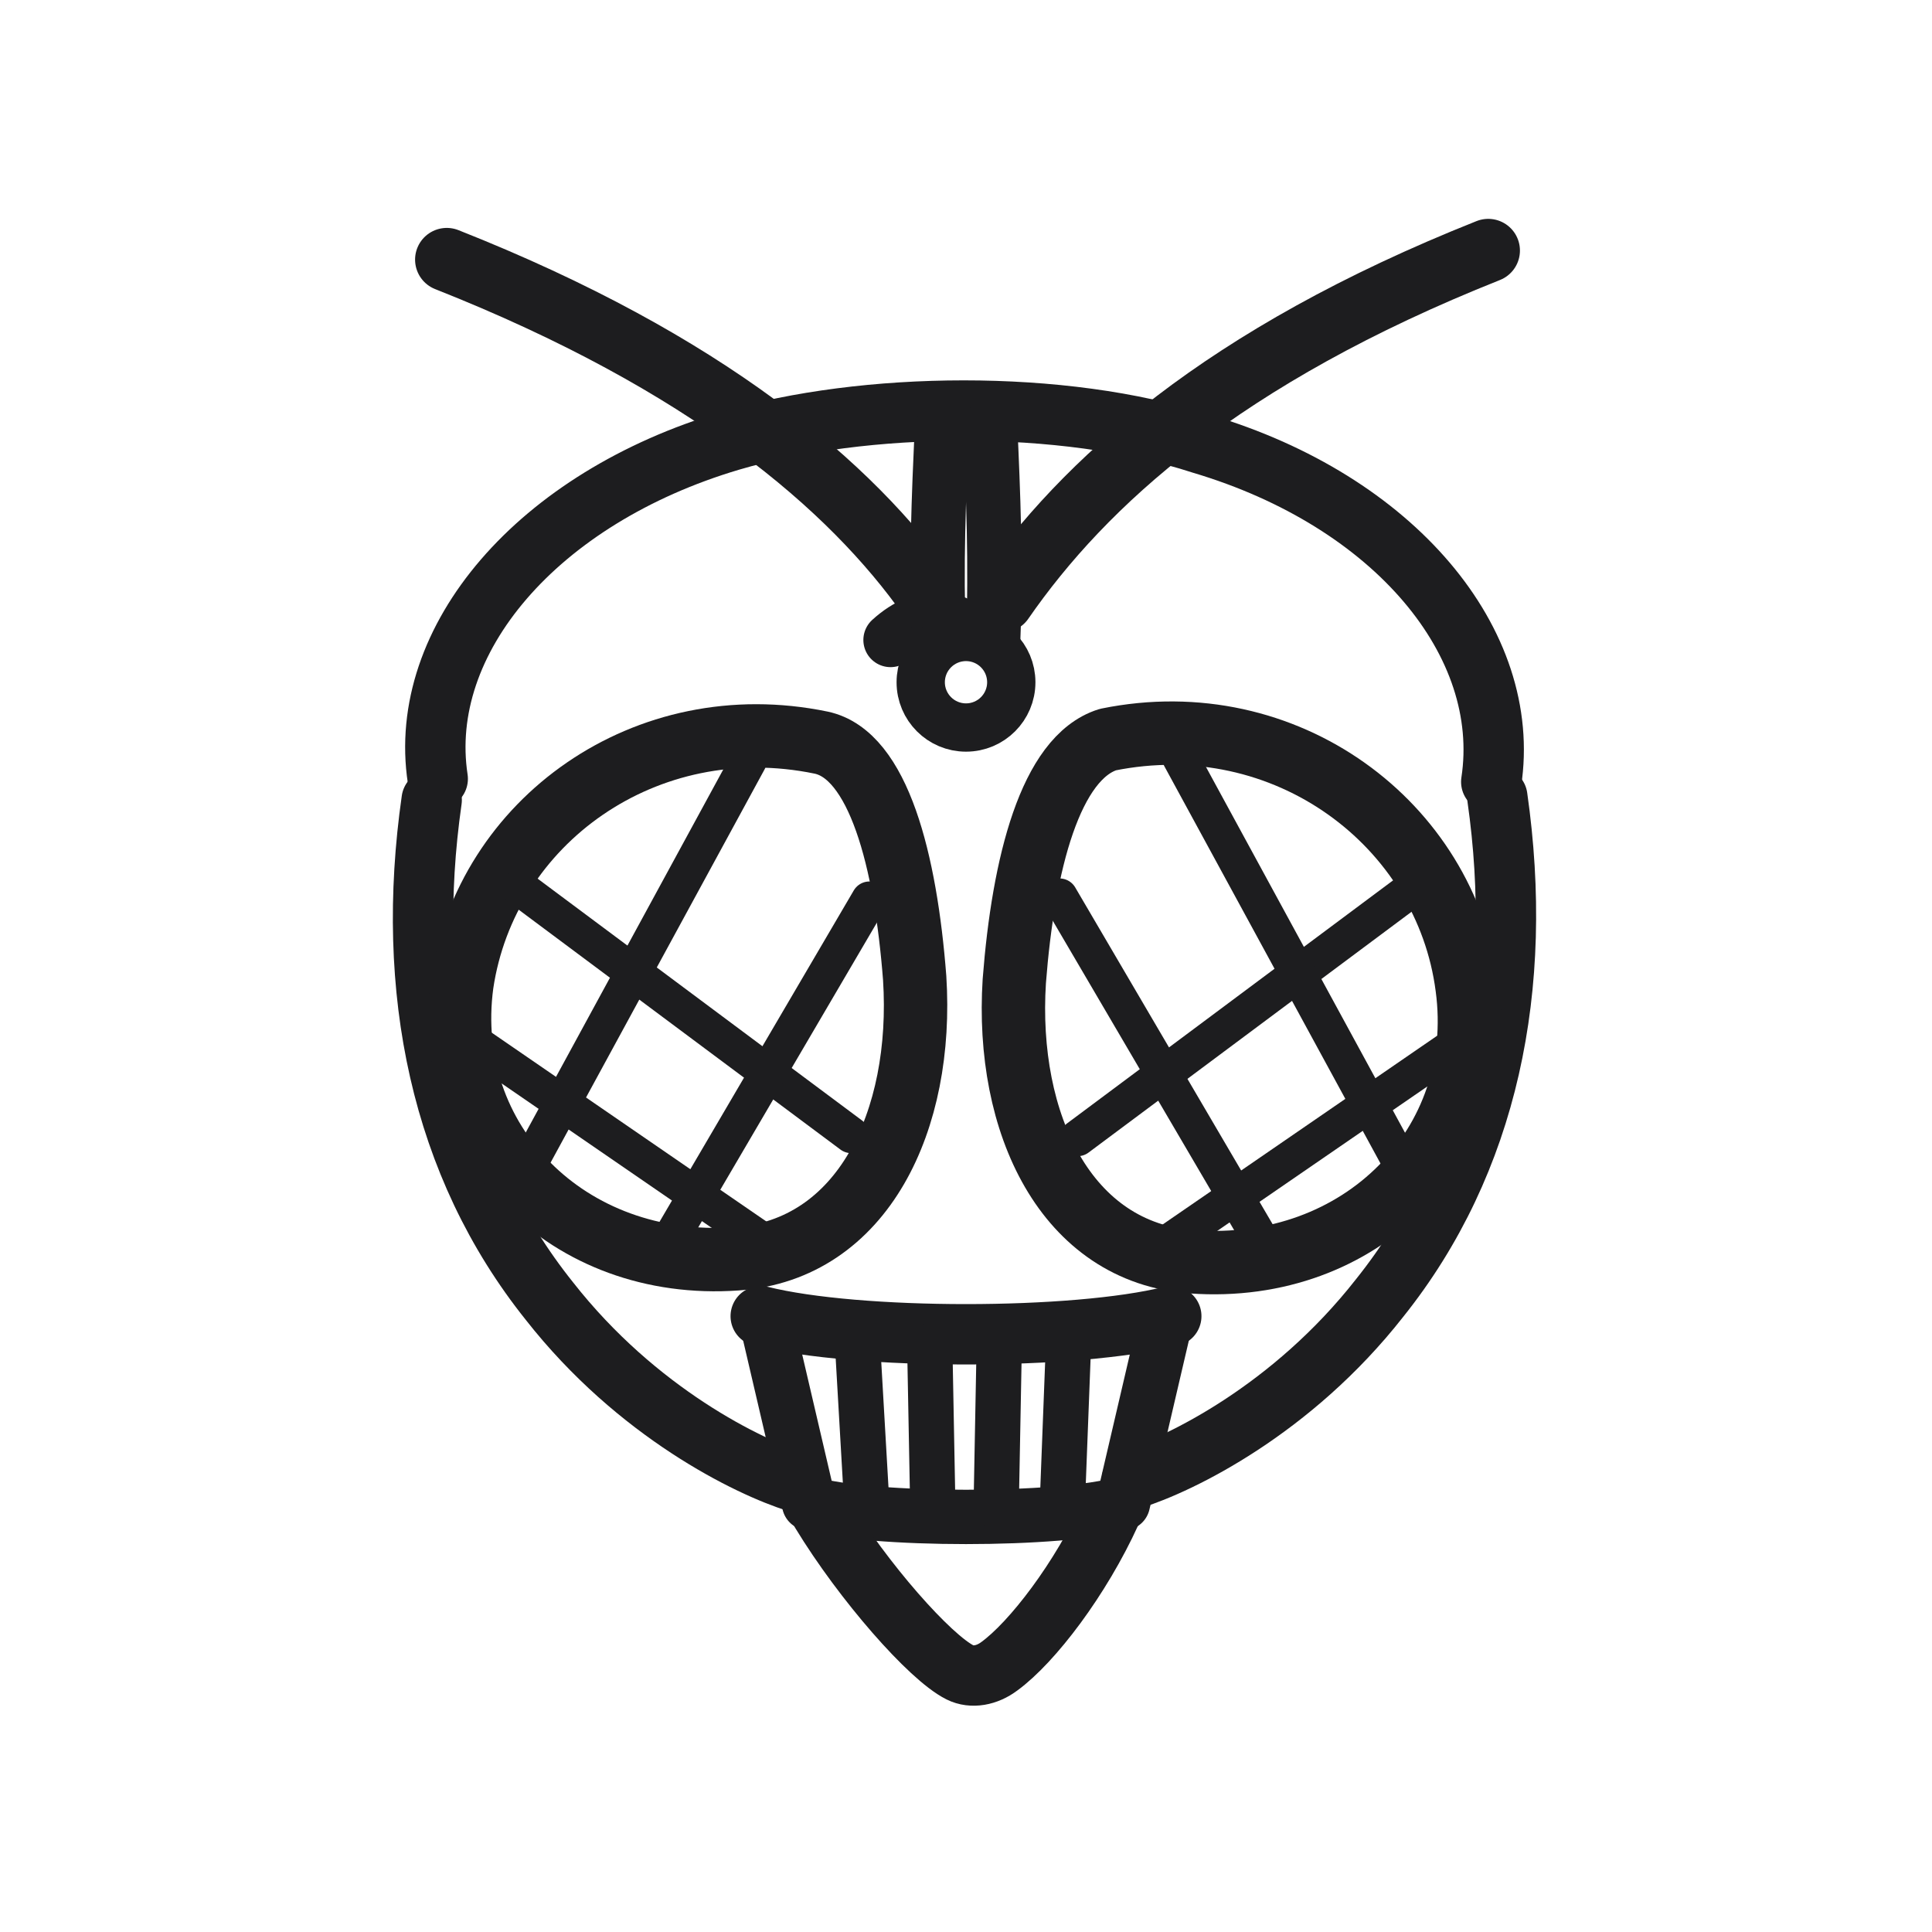
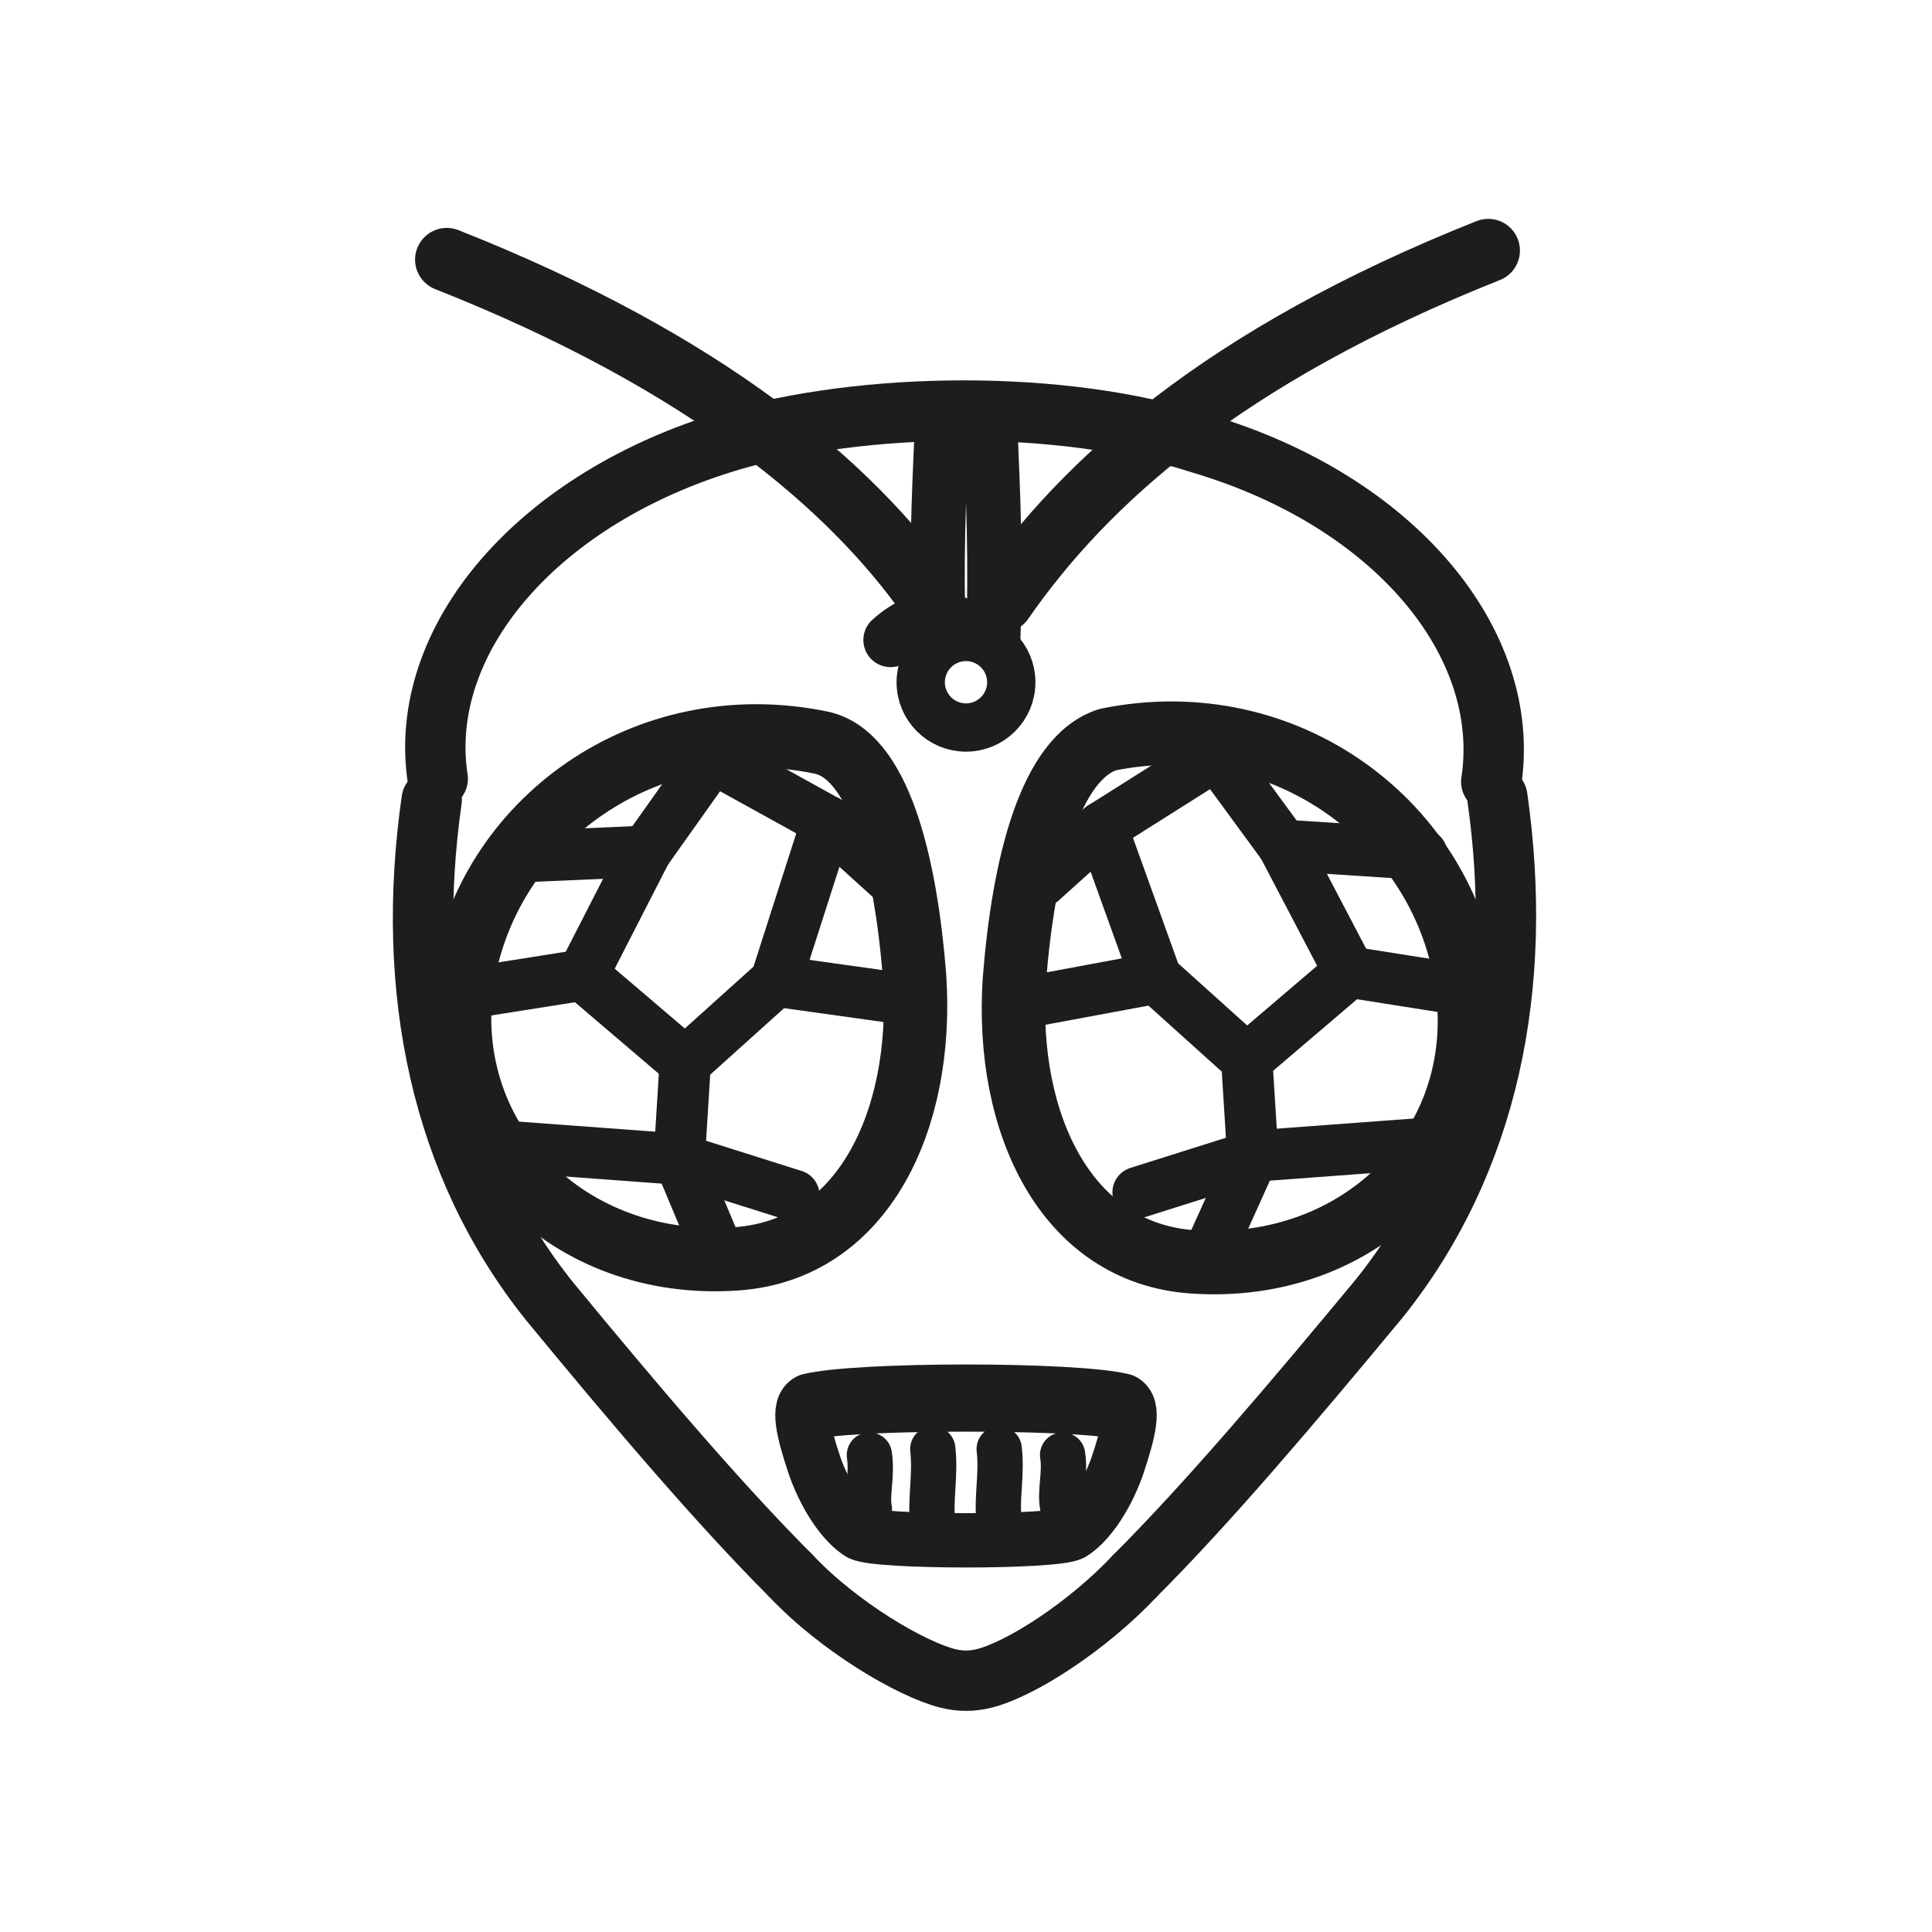
<svg xmlns="http://www.w3.org/2000/svg" width="64" height="64" viewBox="0 0 64 64" preserveAspectRatio="xMidYMid meet">
  <rect width="64" height="64" fill="#ffffff" />
  <g fill="none" stroke="#1d1d1f" stroke-linecap="round" stroke-linejoin="round">
    <path d="M30.8 19.8 C28.2 16.1 23.4 12.0 14.8 8.6" stroke-width="2.1" />
    <path d="M33.2 19.9 C35.9 16.0 40.5 11.8 49.3 8.3" stroke-width="2.1" />
    <path d="M29.5 21.2 C30.6 20.2 31.8 20.3 32.5 21.4" stroke-width="1.8" />
    <path d="M14.5 25.8 C13.8 21.2 17.8 16.5 24.2 14.6 C28.6 13.3 35.2 13.2 39.8 14.7 C46.2 16.6 50.1 21.3 49.4 25.9" stroke-width="2.0" />
    <path d="M31.2 14.2 C31.1 16.4 31.0 18.8 31.1 21.2" stroke-width="1.8" />
    <path d="M32.8 14.1 C32.9 16.3 33.0 18.7 32.9 21.2" stroke-width="1.8" />
    <circle cx="32.0" cy="22.6" r="1.5" stroke-width="1.6" fill="#ffffff" />
-     <path d="M14.3 26.5 C13.4 32.8 14.6 38.6 18.2 43.1 C21.1 46.8 24.8 48.6 26.4 49.1" stroke-width="2.0" />
-     <path d="M49.6 26.4 C50.5 32.7 49.3 38.5 45.7 43.0 C42.8 46.7 39.1 48.5 37.5 49.0" stroke-width="2.0" />
+     <path d="M14.3 26.5 C13.4 32.8 14.6 38.6 18.2 43.1 C21.0 46.5 23.8 49.8 26.2 52.2" stroke-width="2.0" />
+     <path d="M49.6 26.4 C50.5 32.7 49.3 38.5 45.7 43.0 C42.8 46.5 40.0 49.8 37.6 52.2" stroke-width="2.0" />
    <path d="M27.2 24.6 C21.4 23.4 16.1 27.2 15.3 32.6 C14.6 37.8 18.8 42.1 24.4 41.7 C28.6 41.4 30.6 37.1 30.3 32.4 C30.0 28.5 29.1 25.0 27.2 24.6 Z" stroke-width="2.1" />
-     <path d="M17.2 29.4 L28.2 37.6" stroke-width="1.2" />
-     <path d="M15.8 34.6 L25.4 41.2" stroke-width="1.2" />
-     <path d="M24.8 25.2 L17.4 38.8" stroke-width="1.2" />
-     <path d="M28.8 29.8 L22.0 41.4" stroke-width="1.2" />
+     <path d="M16.8 28.4 L21.4 28.2 L23.6 25.1" stroke-width="1.7" />
+     <path d="M23.6 25.1 L27.4 27.2 L29.5 29.1" stroke-width="1.7" />
+     <path d="M21.4 28.2 L19.3 32.3 L22.7 35.2" stroke-width="1.7" />
+     <path d="M27.4 27.2 L25.7 32.5 L22.7 35.2" stroke-width="1.7" />
+     <path d="M19.3 32.3 L15.5 32.9" stroke-width="1.7" />
+     <path d="M25.7 32.5 L30.0 33.1" stroke-width="1.7" />
+     <path d="M22.7 35.2 L22.5 38.4" stroke-width="1.7" />
+     <path d="M17.1 38.0 L22.5 38.4 L26.3 39.6" stroke-width="1.7" />
+     <path d="M22.5 38.4 L23.8 41.5" stroke-width="1.7" />
    <path d="M36.7 24.5 C42.6 23.3 47.9 27.3 48.6 32.7 C49.3 37.9 45.1 42.2 39.5 41.8 C35.3 41.5 33.3 37.2 33.6 32.5 C33.9 28.6 34.8 25.1 36.7 24.5 Z" stroke-width="2.1" />
-     <path d="M46.7 29.5 L35.7 37.7" stroke-width="1.2" />
-     <path d="M48.1 34.7 L38.5 41.3" stroke-width="1.2" />
-     <path d="M39.1 25.1 L46.5 38.7" stroke-width="1.2" />
-     <path d="M35.1 29.7 L41.9 41.3" stroke-width="1.2" />
-     <path d="M25.2 43.6 C28.4 44.4 35.6 44.4 38.8 43.6" stroke-width="2.0" />
-     <path d="M25.4 43.8 L26.8 49.8 C28.8 50.4 35.2 50.4 37.2 49.8 L38.6 43.8" stroke-width="1.8" />
-     <path d="M28.4 44.4 L28.7 49.6" stroke-width="1.5" />
-     <path d="M30.8 44.6 L30.9 49.9" stroke-width="1.5" />
-     <path d="M33.1 44.6 L33.0 49.9" stroke-width="1.5" />
-     <path d="M35.4 44.4 L35.2 49.6" stroke-width="1.5" />
-     <path d="M27.2 50.1 C28.6 52.4 30.8 54.9 31.8 55.4 C32.2 55.6 32.7 55.5 33.1 55.2 C34.2 54.4 35.8 52.3 36.8 50.1" stroke-width="2.0" />
+     <path d="M34.5 29.2 L36.5 27.4 L40.3 25.0" stroke-width="1.7" />
+     <path d="M40.3 25.0 L42.5 28.0 L47.1 28.3" stroke-width="1.7" />
+     <path d="M36.5 27.4 L38.3 32.4 L41.3 35.1" stroke-width="1.7" />
+     <path d="M42.5 28.0 L44.7 32.2 L41.3 35.1" stroke-width="1.7" />
+     <path d="M34.0 33.2 L38.3 32.4" stroke-width="1.7" />
+     <path d="M44.7 32.2 L48.5 32.8" stroke-width="1.7" />
+     <path d="M41.3 35.1 L41.5 38.3" stroke-width="1.7" />
+     <path d="M37.7 39.5 L41.5 38.3 L46.9 37.9" stroke-width="1.7" />
+     <path d="M41.5 38.3 L40.1 41.4" stroke-width="1.7" />
+     <path d="M26.8 46.4 C28.4 46.0 35.6 46.0 37.2 46.4 C37.6 46.6 37.4 47.4 37.0 48.6 C36.6 49.7 36.0 50.5 35.5 50.8 C34.9 51.1 29.1 51.1 28.5 50.8 C28.0 50.5 27.4 49.7 27.0 48.6 C26.6 47.4 26.4 46.6 26.8 46.4 Z" stroke-width="1.8" />
+     <path d="M26.7 46.4 C28.4 46.0 35.6 46.0 37.3 46.4 L36.9 47.4 C35.3 47.1 28.7 47.1 27.1 47.4 Z" fill="#1d1d1f" stroke="#1d1d1f" stroke-width="0.5" />
+     <path d="M28.8 48.2 C28.9 48.9 28.7 49.5 28.8 50.0" stroke-width="1.5" />
+     <path d="M30.9 48.0 C31.0 48.9 30.8 49.7 30.9 50.5" stroke-width="1.5" />
+     <path d="M33.1 48.0 C33.2 48.9 33.0 49.6 33.1 50.4" stroke-width="1.5" />
+     <path d="M35.2 48.2 C35.3 48.8 35.1 49.4 35.2 49.9" stroke-width="1.5" />
+     <path d="M26.2 52.2 C27.8 53.9 30.2 55.3 31.4 55.6 C31.8 55.7 32.2 55.7 32.6 55.6 C33.8 55.3 36.0 53.9 37.6 52.2" stroke-width="2.0" />
  </g>
</svg>
